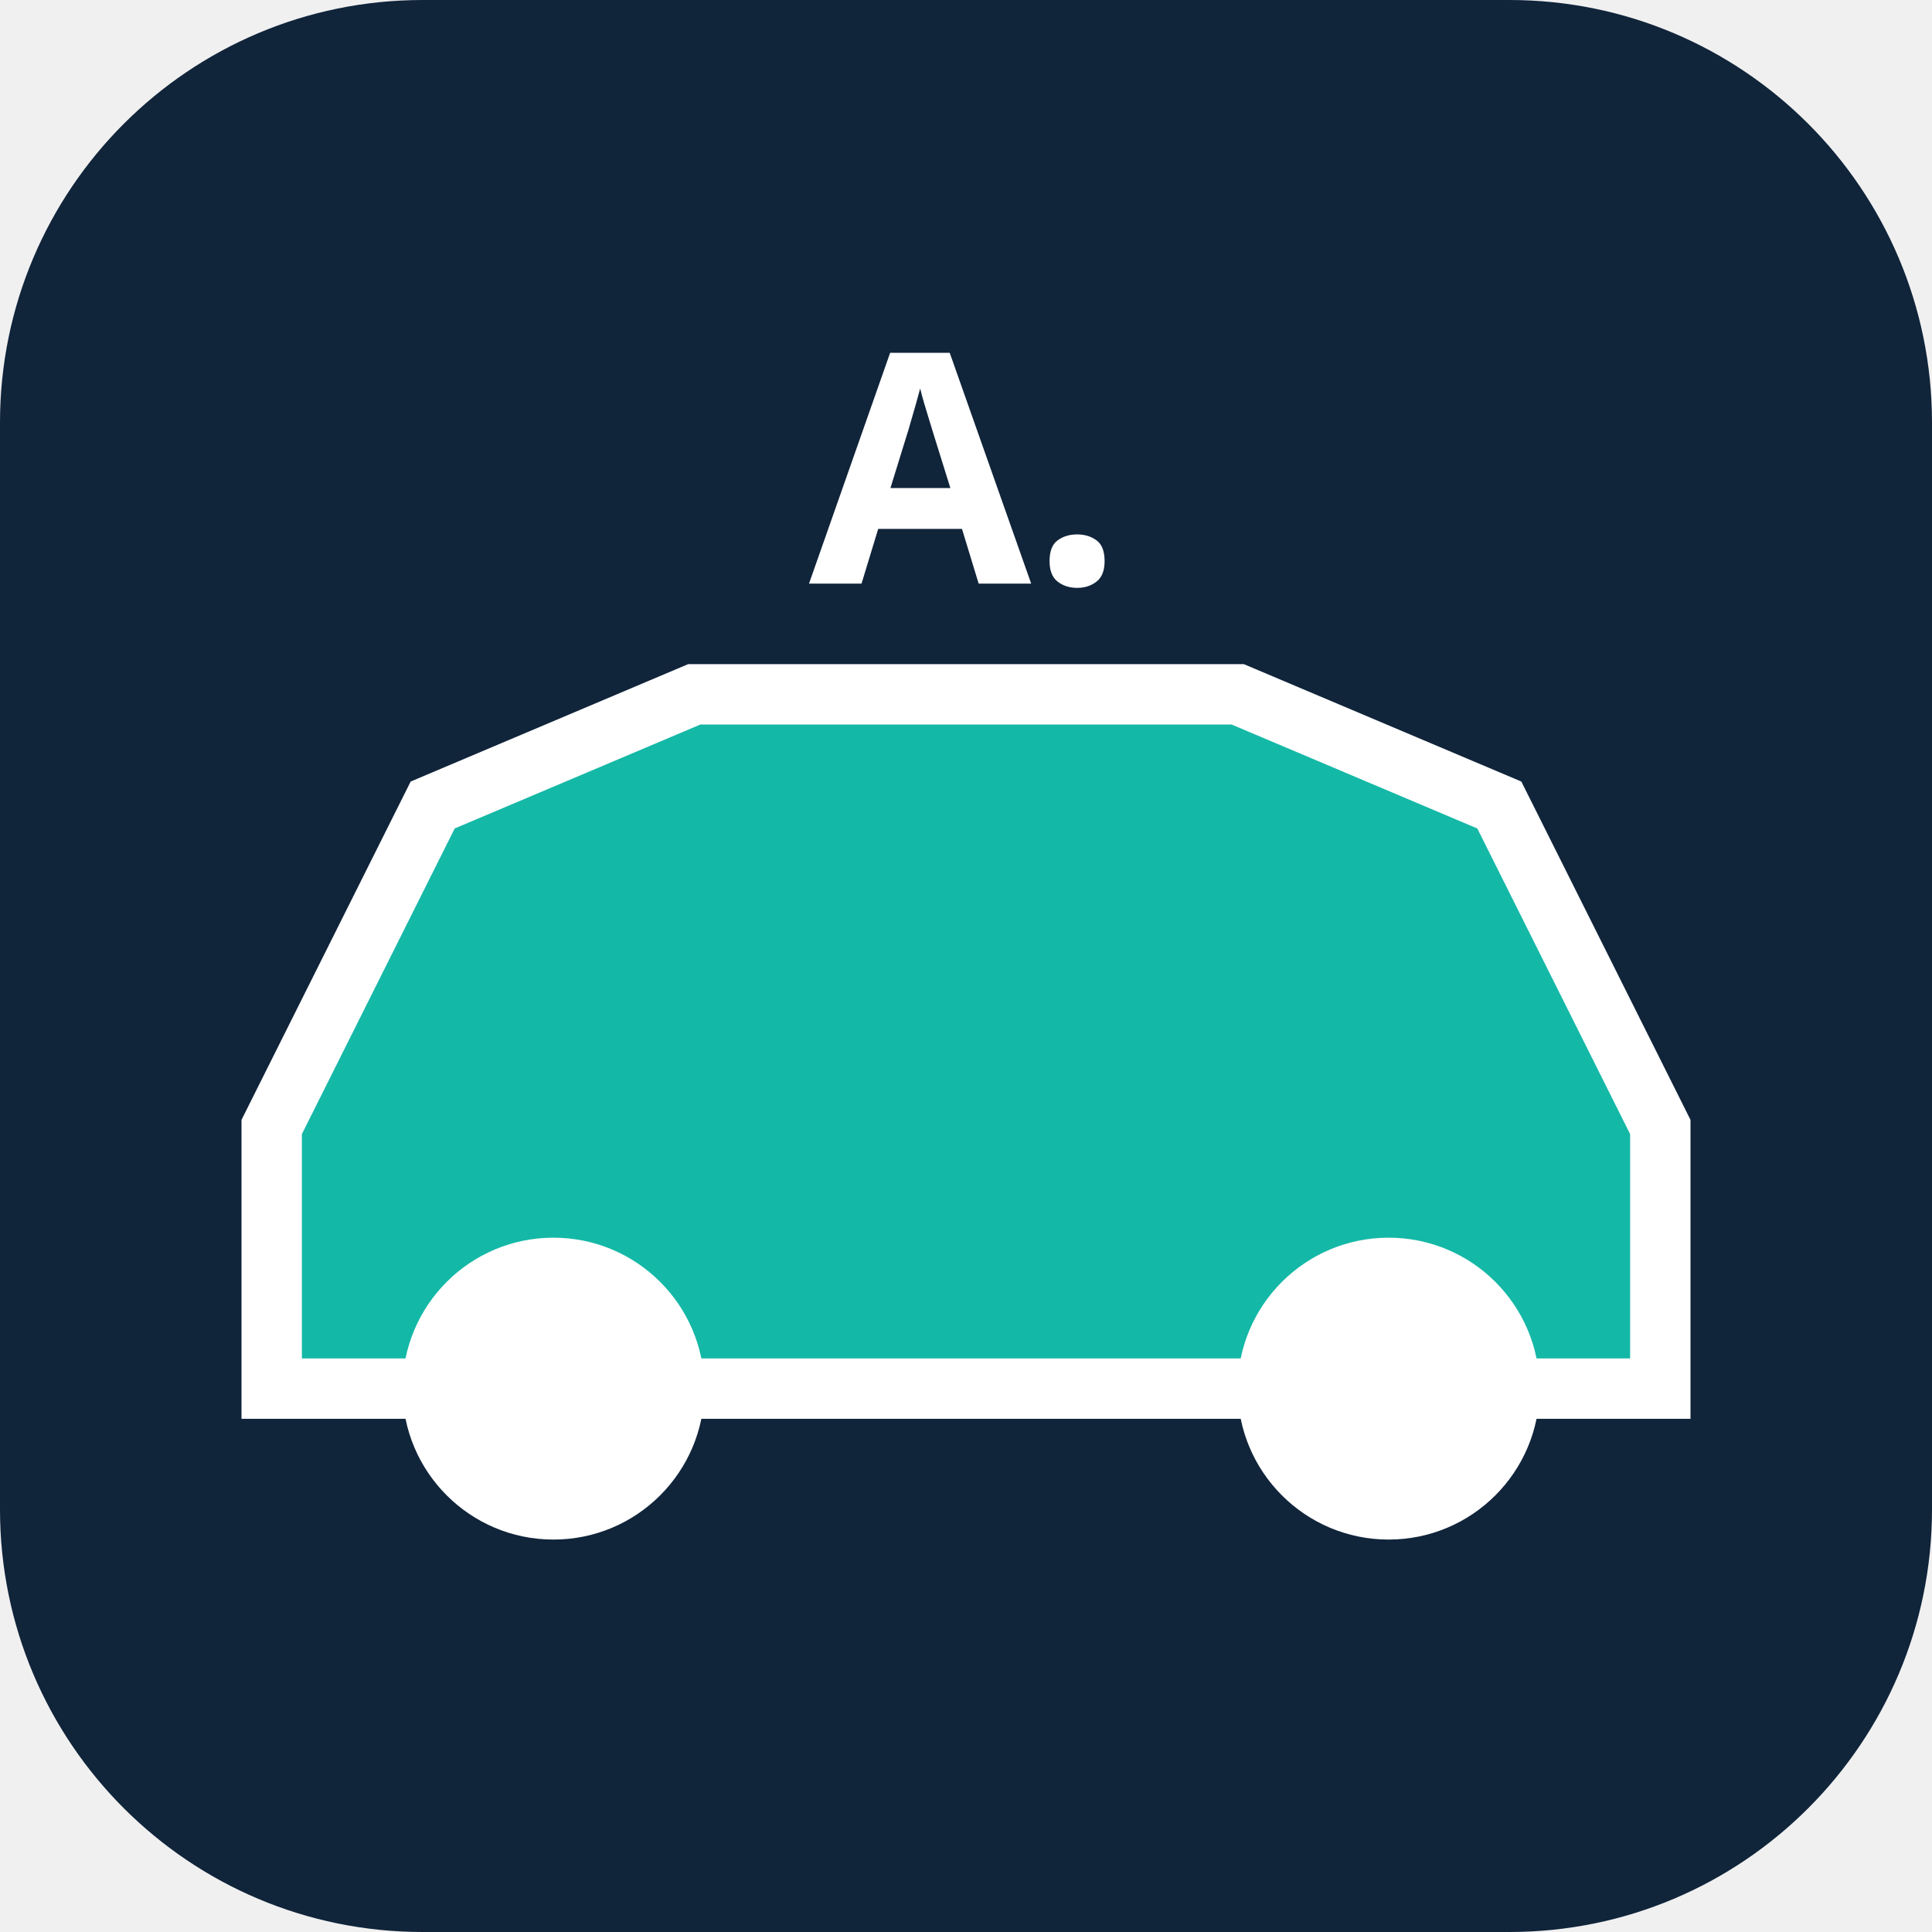
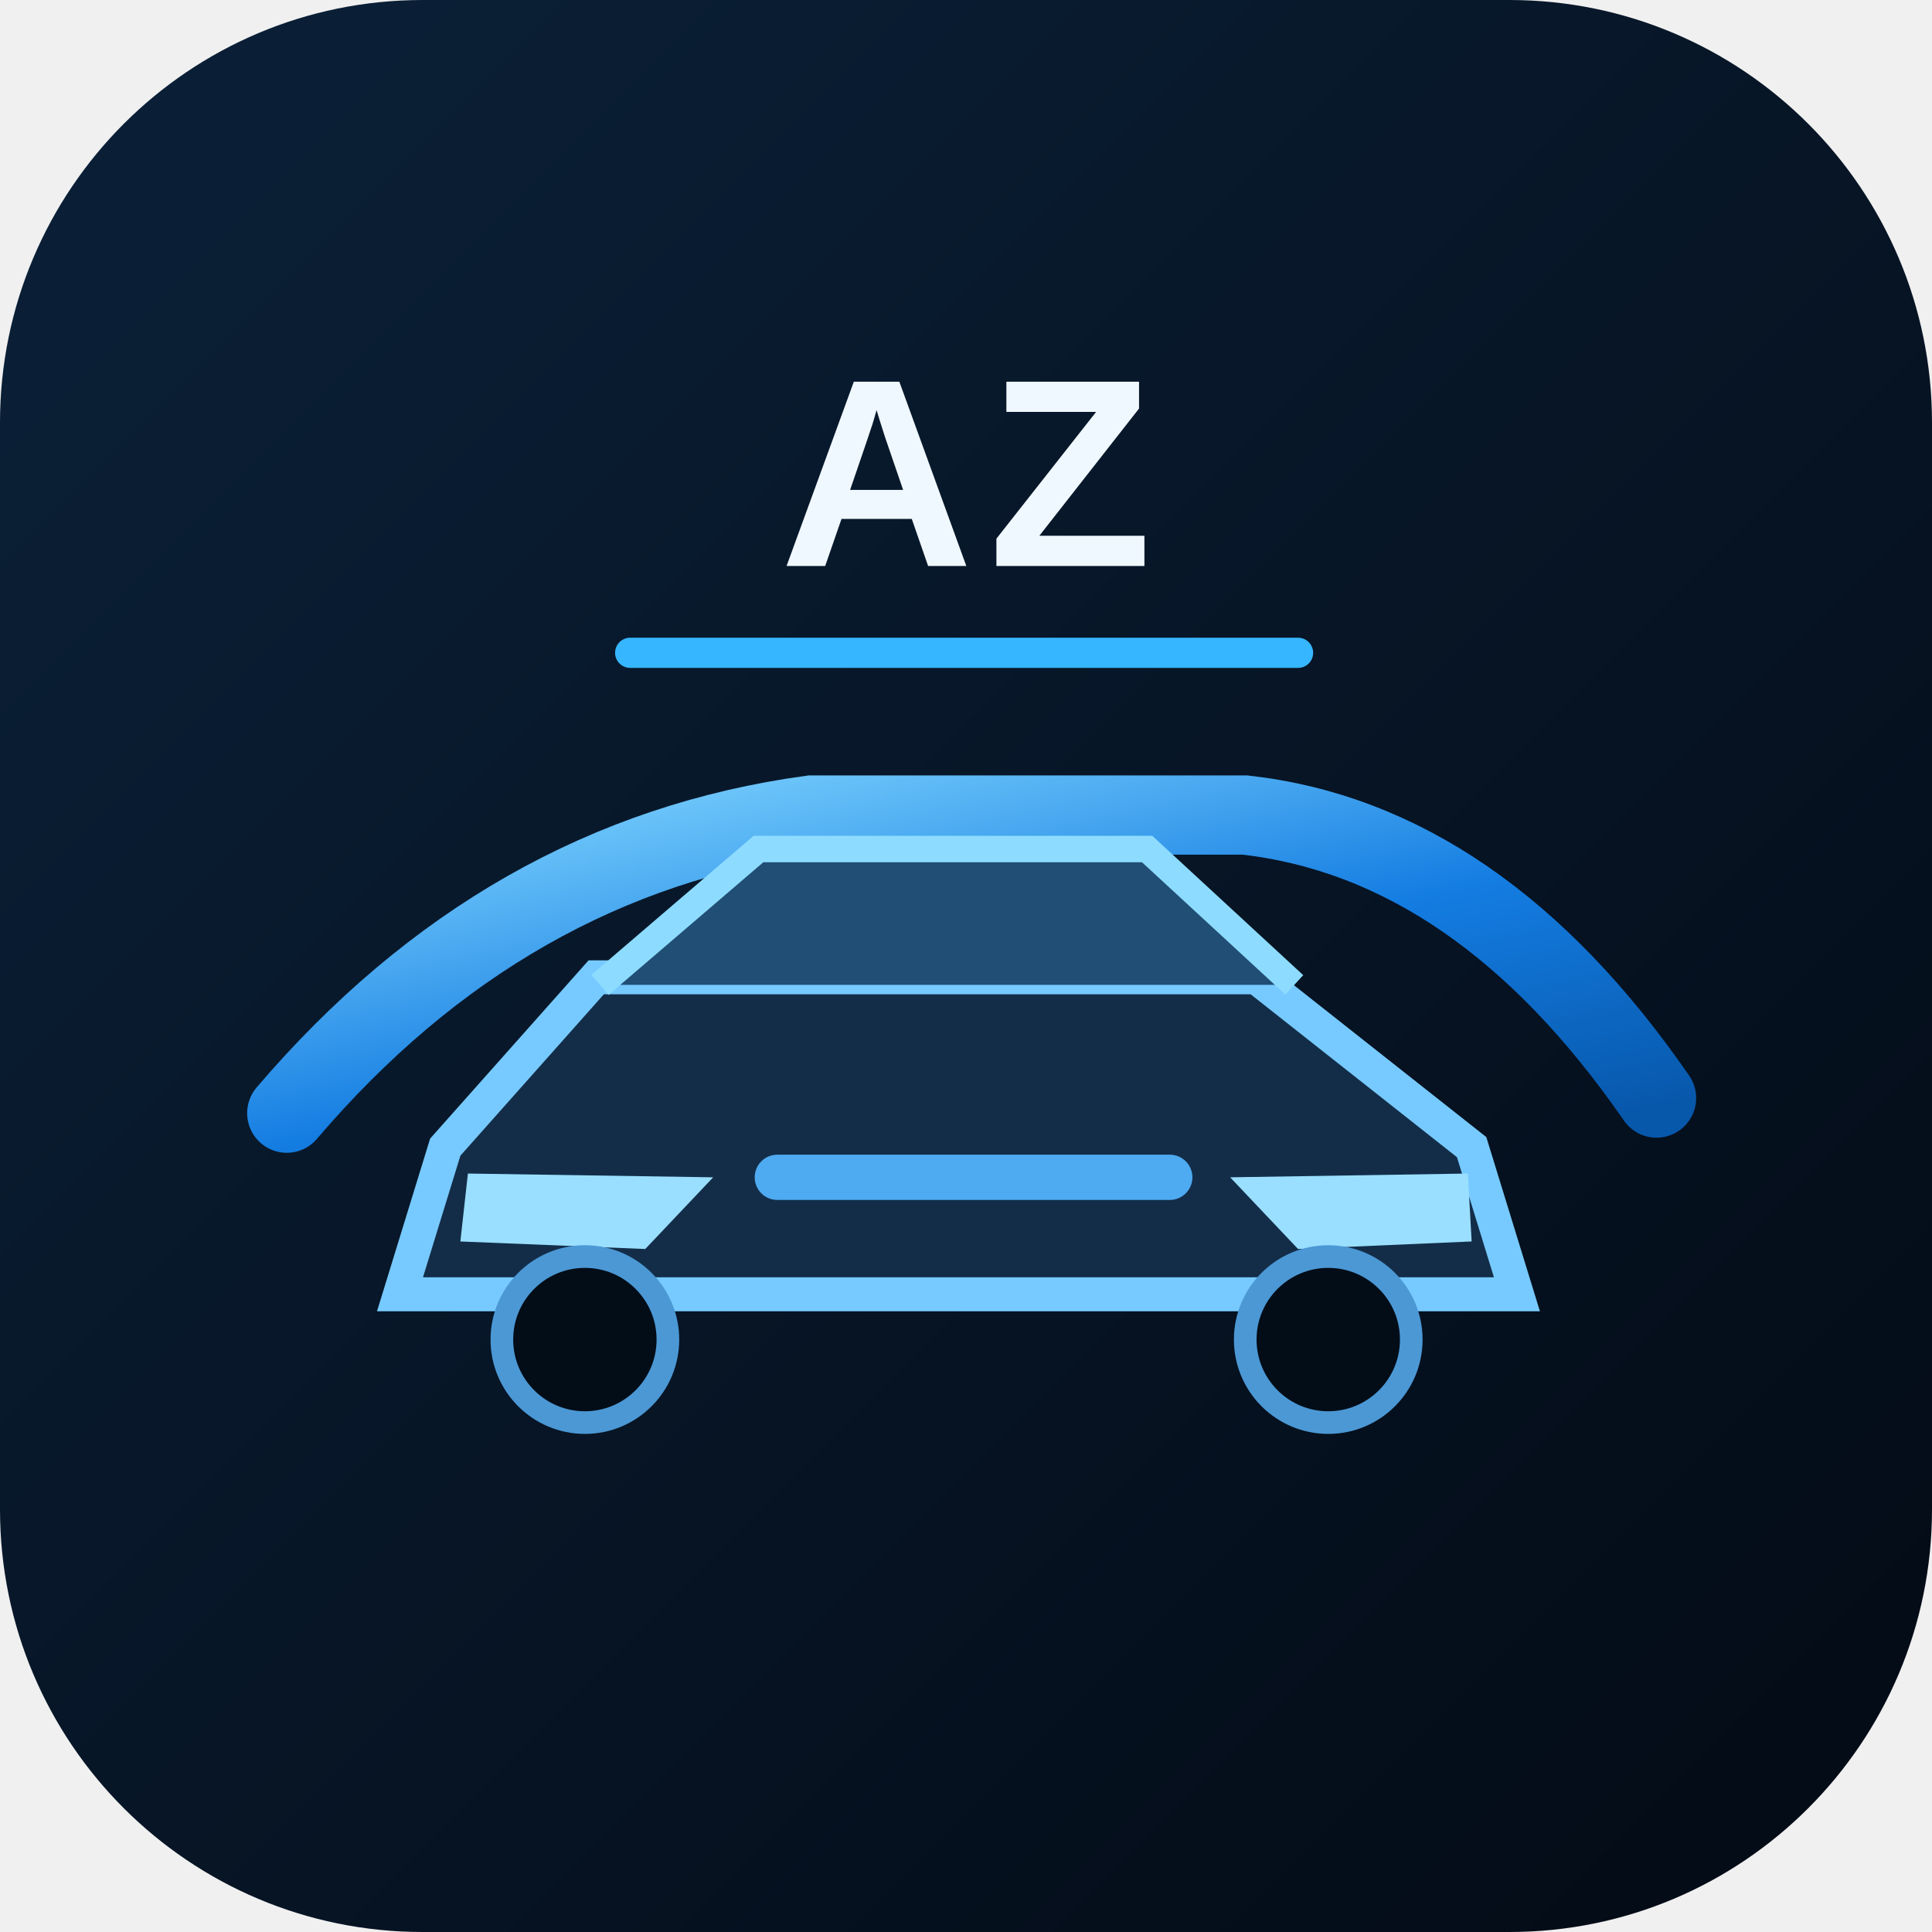
- <svg xmlns="http://www.w3.org/2000/svg" viewBox="0 0 192 192">
-   <rect width="192" height="192" rx="42" fill="#10243a" />
-   <path d="M27 112l16-32 26-11h54l26 11 16 32v26H27z" fill="#14b8a6" stroke="#fff" stroke-width="6" />
-   <circle cx="55" cy="138" r="15" fill="#fff" />
-   <circle cx="138" cy="138" r="15" fill="#fff" />
-   <text x="96" y="58" fill="#fff" font-family="sans-serif" font-size="32" font-weight="bold" text-anchor="middle">A.</text>
+ <svg xmlns="http://www.w3.org/2000/svg" viewBox="0 0 512 512">
+   <defs>
+     <linearGradient id="bg" x2="1" y2="1">
+       <stop stop-color="#0b2139" />
+       <stop offset="1" stop-color="#030a14" />
+     </linearGradient>
+     <linearGradient id="blue" x2="1" y2="1">
+       <stop stop-color="#83d7ff" />
+       <stop offset=".55" stop-color="#147de2" />
+       <stop offset="1" stop-color="#0757aa" />
+     </linearGradient>
+   </defs>
+   <rect width="512" height="512" rx="112" fill="url(#bg)" />
+   <path d="M76 295 Q134 227 215 216 L330 216 Q392 223 439 291" fill="none" stroke="url(#blue)" stroke-width="21" stroke-linecap="round" />
+   <path d="M118 304 L158 259 L333 259 L390 304 L402 343 L106 343Z" fill="#132d49" stroke="#77caff" stroke-width="9" />
+   <path d="M159 261 L201 225 L304 225 L343 261" fill="#214e75" stroke="#8ddcff" stroke-width="7" />
+   <path d="M124 311 L189 312 L171 331 L122 329Z M326 312 L389 311 L390 329 L344 331Z" fill="#9adfff" />
+   <path d="M206 312 L310 312" stroke="#4eaaf1" stroke-width="12" stroke-linecap="round" />
+   <circle cx="155" cy="355" r="22" fill="#030d18" stroke="#4b98d5" stroke-width="6" />
+   <circle cx="352" cy="355" r="22" fill="#030d18" stroke="#4b98d5" stroke-width="6" />
+   <text x="256" y="150" text-anchor="middle" fill="#f0f8ff" font-family="Arial,sans-serif" font-size="71" font-weight="900" letter-spacing="4">AZ</text>
+   <path d="M167 173 L344 173" stroke="#36b6ff" stroke-width="8" stroke-linecap="round" />
</svg>
